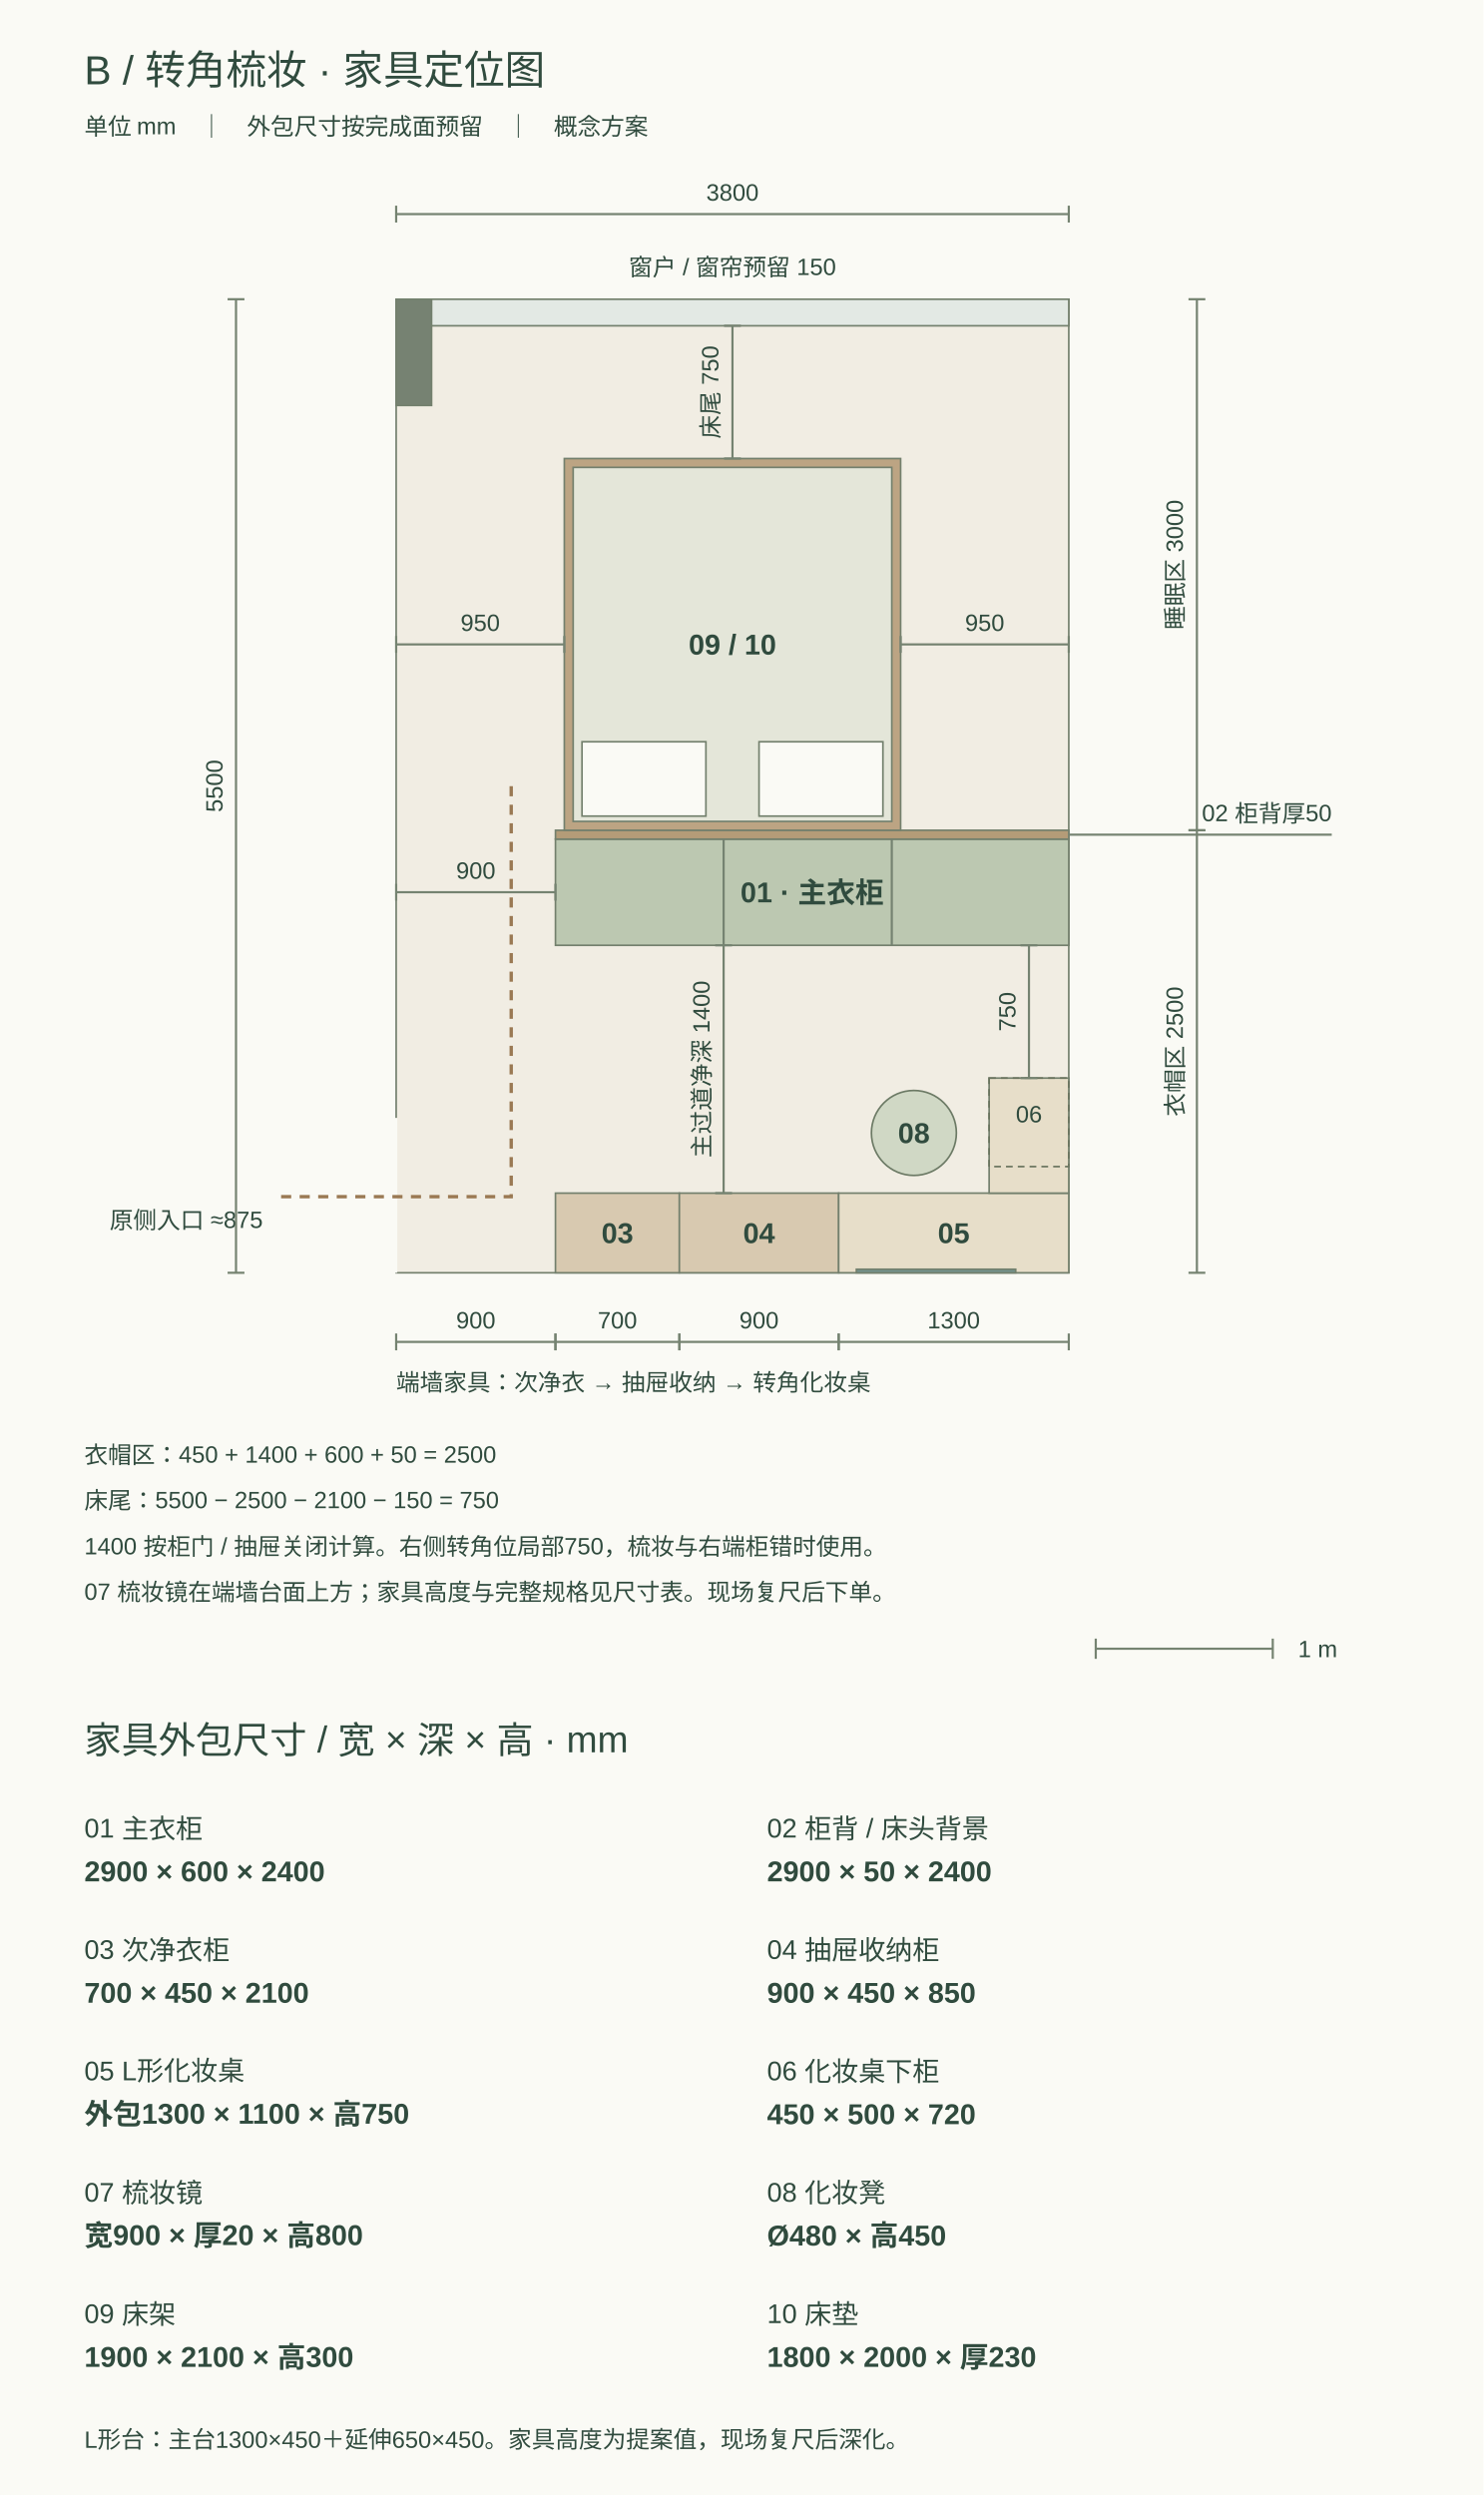
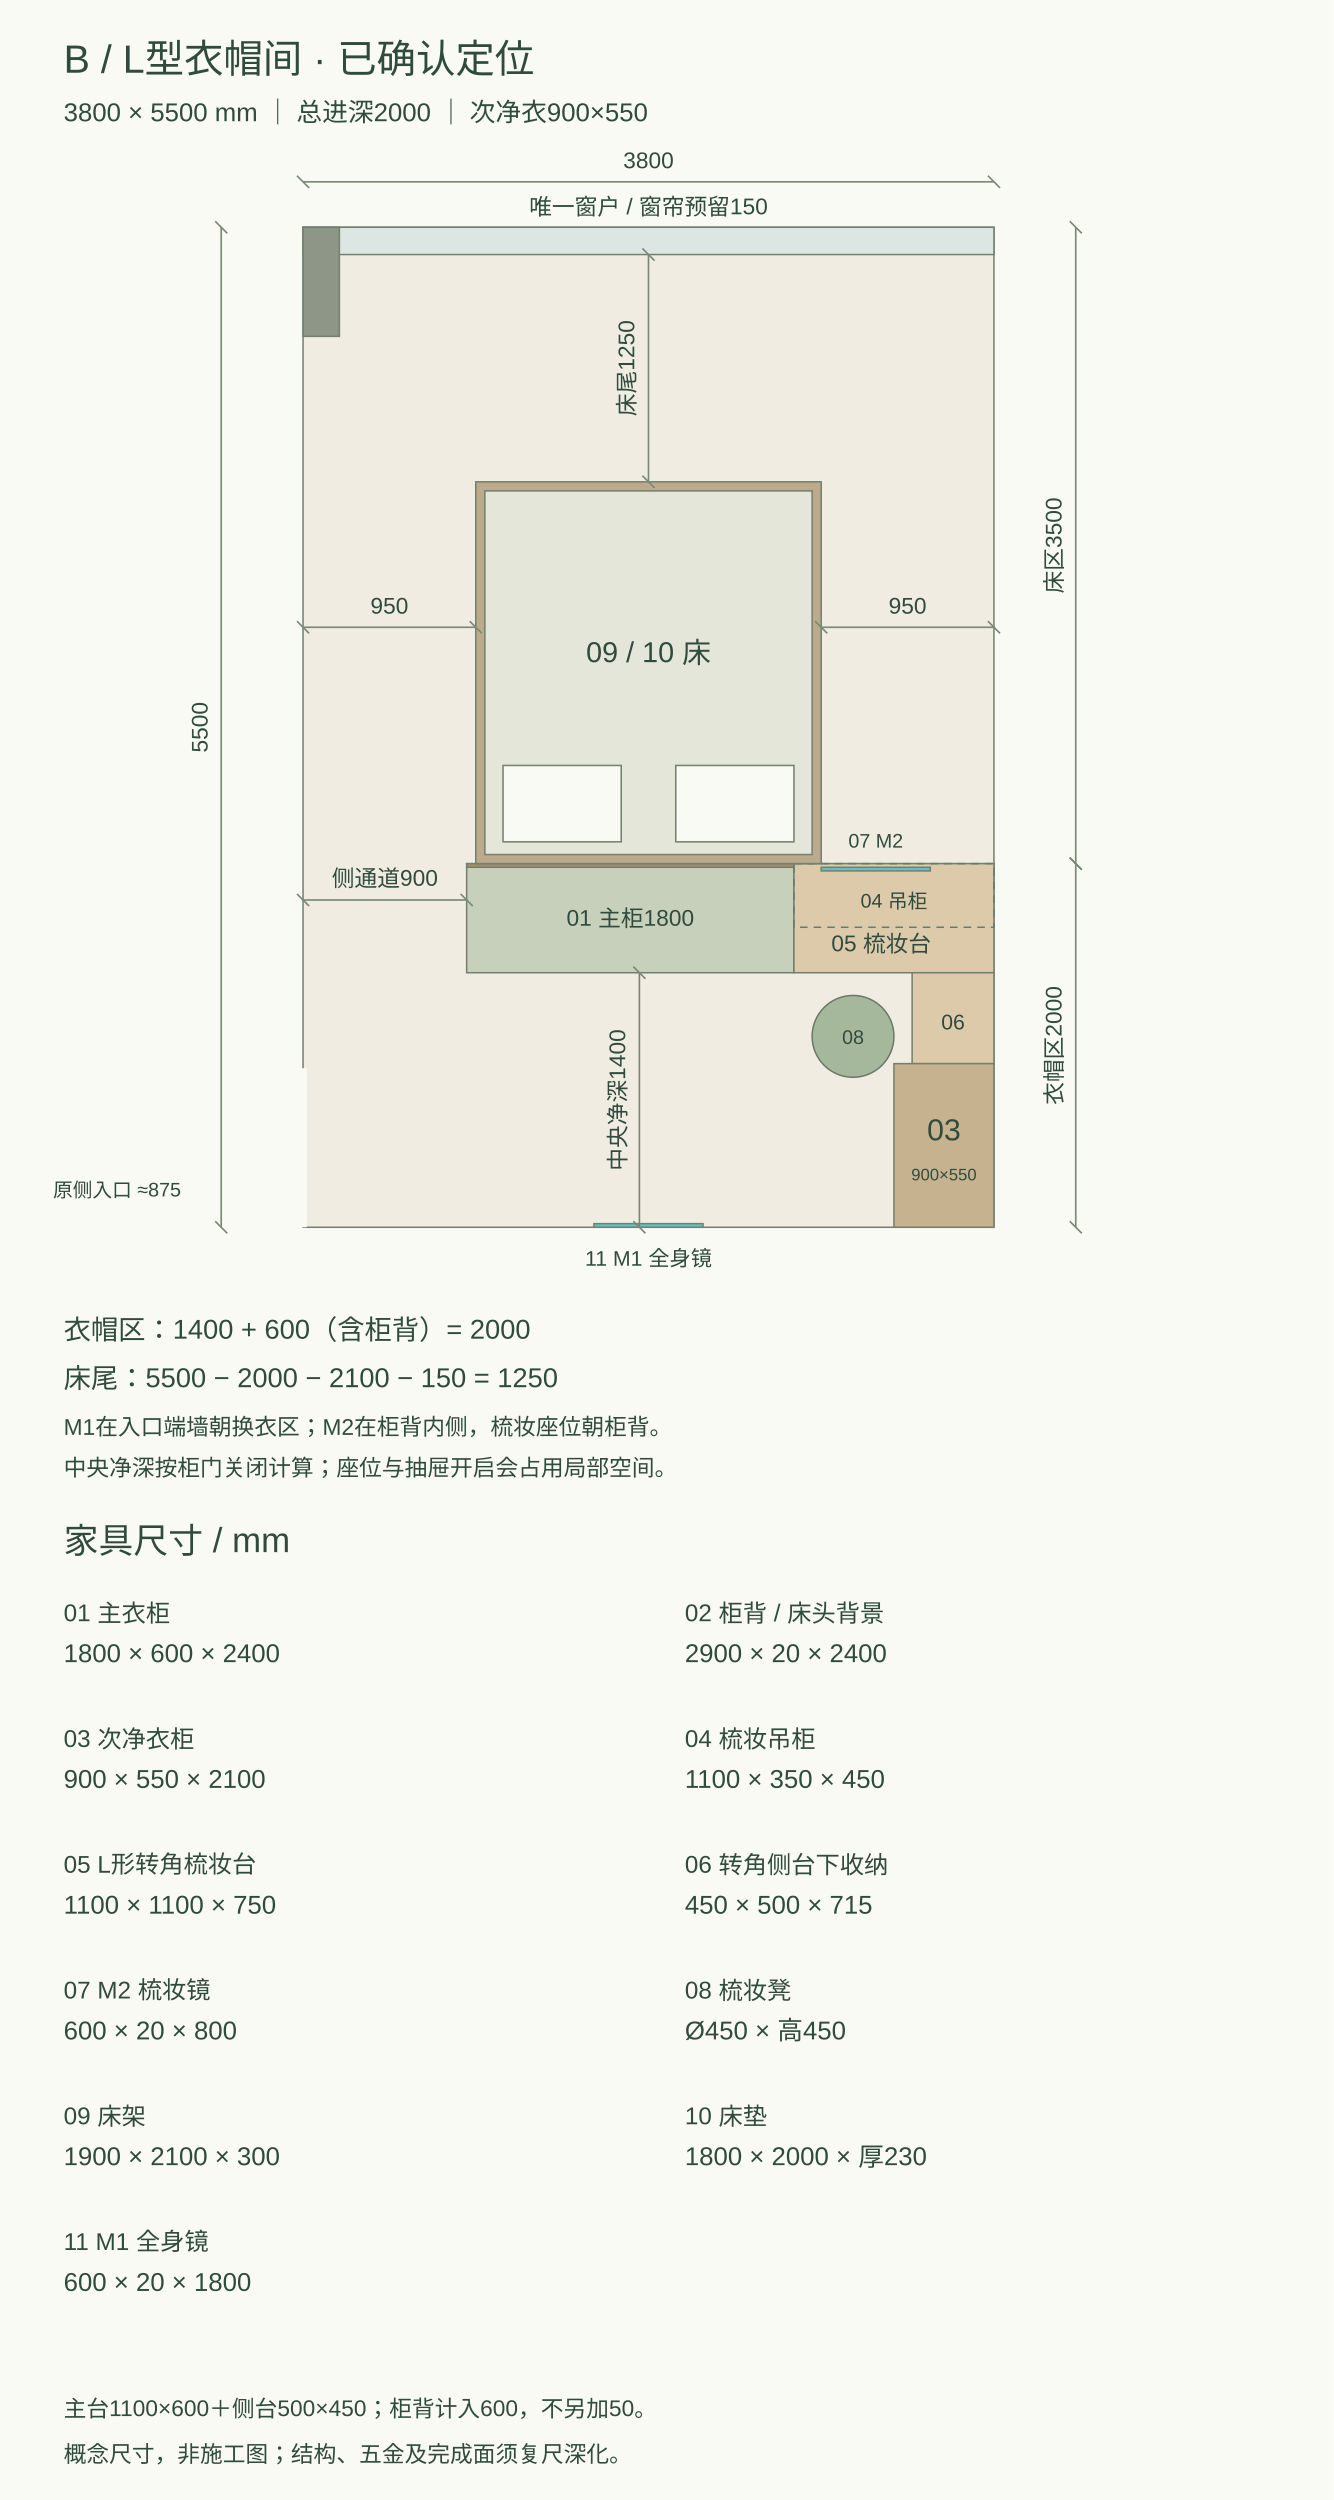
- <svg xmlns="http://www.w3.org/2000/svg" viewBox="0 0 880 1480" role="img" aria-labelledby="title desc">
-   <style>text{font-family:Arial,"PingFang SC","Microsoft YaHei",sans-serif;fill:#304b3e} .small{font-size:14px}.dim{stroke:#758371;stroke-width:1;fill:none}.num{font-size:17px;font-weight:600}</style>
-   <rect width="880" height="1480" fill="#fafaf5" />
-   <text x="50" y="50" font-size="24">B / 转角梳妆 · 家具定位图</text>
-   <text x="50" y="80" class="small">单位 mm　｜　外包尺寸按完成面预留　｜　概念方案</text>
-   <rect x="235.0" y="177.5" width="399.0" height="577.5" fill="#f1ede3" stroke="#73806d" />
-   <rect x="235.0" y="177.5" width="399.0" height="15.75" fill="#e3e9e4" stroke="#73806d" />
-   <text x="434.5" y="163.5" text-anchor="middle" class="small">窗户 / 窗帘预留 150</text>
-   <rect x="235.0" y="177.5" width="21.0" height="63.0" fill="#768272" stroke="#73806d" />
-   <rect x="329.5" y="497.75" width="304.5" height="63.0" fill="#bcc8b1" stroke="#73806d" />
-   <text x="481.75" y="535.25" text-anchor="middle" class="num">01 · 主衣柜</text>
-   <path d="M429.25 560.75L429.25 497.75" fill="none" stroke="#758371" stroke-width="1.3" />
-   <path d="M529.0 560.75L529.0 497.75" fill="none" stroke="#758371" stroke-width="1.3" />
-   <rect x="329.5" y="492.5" width="304.5" height="5.25" fill="#b49c78" stroke="#73806d" />
-   <rect x="329.5" y="707.75" width="73.5" height="47.25" fill="#d8c9b0" stroke="#73806d" />
-   <text x="366.25" y="737.375" text-anchor="middle" class="num">03</text>
-   <rect x="403.0" y="707.75" width="94.5" height="47.25" fill="#d8c9b0" stroke="#73806d" />
-   <text x="450.25" y="737.375" text-anchor="middle" class="num">04</text>
-   <rect x="497.5" y="707.75" width="136.5" height="47.25" fill="#e7dec9" stroke="#73806d" />
-   <text x="565.75" y="737.375" text-anchor="middle" class="num">05</text>
-   <rect x="586.75" y="639.5" width="47.25" height="68.25" fill="#e7dec9" stroke="#73806d" />
-   <rect x="586.75" y="639.5" width="47.25" height="52.5" fill="none" stroke="#69735e" stroke-dasharray="4 3" />
-   <text x="610.375" y="665.75" text-anchor="middle" class="small">06</text>
-   <rect x="508.0" y="752.9" width="94.5" height="2.1" fill="#72928c" stroke="#73806d" />
-   <circle cx="542.125" cy="672.05" r="25.2" fill="#d0d8c5" stroke="#6c7a65" />
-   <text x="542.125" y="678.05" text-anchor="middle" class="num">08</text>
-   <rect x="334.75" y="272.0" width="199.5" height="220.5" fill="#bca483" stroke="#73806d" />
-   <rect x="340.0" y="277.25" width="189.0" height="210.0" fill="#e4e6d9" stroke="#73806d" />
-   <text x="434.5" y="388.25" text-anchor="middle" class="num">09 / 10</text>
-   <rect x="345.25" y="440.0" width="73.5" height="44.1" fill="#fafaf5" stroke="#73806d" />
-   <rect x="450.25" y="440.0" width="73.5" height="44.1" fill="#fafaf5" stroke="#73806d" />
-   <path d="M235.0 755.0L235.0 663.125" fill="none" stroke="#fafaf5" stroke-width="1.3" />
-   <path d="M166.75 709.85H303.25V466.25" stroke="#9a7953" stroke-width="2" fill="none" stroke-dasharray="6 5" />
-   <text x="65" y="728.75" class="small">原侧入口 ≈875</text>
-   <path d="M235.0 127L634.0 127" fill="none" stroke="#758371" stroke-width="1.3" />
-   <path d="M235.0 122L235.0 132" fill="none" stroke="#758371" stroke-width="1.3" />
-   <path d="M634.0 122L634.0 132" fill="none" stroke="#758371" stroke-width="1.3" />
-   <text x="434.5" y="119" text-anchor="middle" class="small">3800</text>
-   <path d="M140 177.5L140 755.0" fill="none" stroke="#758371" stroke-width="1.3" />
-   <path d="M135 177.5L145 177.5" fill="none" stroke="#758371" stroke-width="1.3" />
-   <path d="M135 755.0L145 755.0" fill="none" stroke="#758371" stroke-width="1.3" />
-   <text transform="translate(132 466.25) rotate(-90)" text-anchor="middle" class="small">5500</text>
-   <path d="M710 492.5L710 755.0" fill="none" stroke="#758371" stroke-width="1.3" />
-   <path d="M705 492.5L715 492.5" fill="none" stroke="#758371" stroke-width="1.3" />
-   <path d="M705 755.0L715 755.0" fill="none" stroke="#758371" stroke-width="1.3" />
-   <text transform="translate(702 623.75) rotate(-90)" text-anchor="middle" class="small">衣帽区 2500</text>
-   <path d="M710 177.5L710 492.5" fill="none" stroke="#758371" stroke-width="1.3" />
-   <path d="M705 177.5L715 177.5" fill="none" stroke="#758371" stroke-width="1.3" />
-   <path d="M705 492.5L715 492.5" fill="none" stroke="#758371" stroke-width="1.3" />
-   <text transform="translate(702 335.0) rotate(-90)" text-anchor="middle" class="small">睡眠区 3000</text>
-   <path d="M429.25 560.75L429.25 707.75" fill="none" stroke="#758371" stroke-width="1.3" />
-   <path d="M424.25 560.75L434.25 560.75" fill="none" stroke="#758371" stroke-width="1.3" />
-   <path d="M424.25 707.75L434.25 707.75" fill="none" stroke="#758371" stroke-width="1.3" />
-   <text transform="translate(421.25 634.25) rotate(-90)" text-anchor="middle" class="small">主过道净深 1400</text>
-   <path d="M610.375 560.75L610.375 639.5" fill="none" stroke="#758371" stroke-width="1.3" />
-   <path d="M605.375 560.75L615.375 560.75" fill="none" stroke="#758371" stroke-width="1.3" />
-   <path d="M605.375 639.5L615.375 639.5" fill="none" stroke="#758371" stroke-width="1.3" />
-   <text transform="translate(602.375 600.125) rotate(-90)" text-anchor="middle" class="small">750</text>
-   <path d="M434.5 193.25L434.5 272.0" fill="none" stroke="#758371" stroke-width="1.3" />
-   <path d="M429.5 193.25L439.5 193.25" fill="none" stroke="#758371" stroke-width="1.3" />
-   <path d="M429.5 272.0L439.5 272.0" fill="none" stroke="#758371" stroke-width="1.3" />
-   <text transform="translate(426.5 232.625) rotate(-90)" text-anchor="middle" class="small">床尾 750</text>
-   <path d="M235.0 529.25L329.5 529.25" fill="none" stroke="#758371" stroke-width="1.3" />
-   <path d="M235.0 524.25L235.0 534.25" fill="none" stroke="#758371" stroke-width="1.3" />
-   <path d="M329.5 524.25L329.5 534.25" fill="none" stroke="#758371" stroke-width="1.3" />
-   <text x="282.25" y="521.25" text-anchor="middle" class="small">900</text>
-   <path d="M235.0 382.25L334.75 382.25" fill="none" stroke="#758371" stroke-width="1.3" />
-   <path d="M235.0 377.25L235.0 387.25" fill="none" stroke="#758371" stroke-width="1.3" />
-   <path d="M334.75 377.25L334.75 387.25" fill="none" stroke="#758371" stroke-width="1.3" />
-   <text x="284.875" y="374.25" text-anchor="middle" class="small">950</text>
-   <path d="M534.25 382.25L634.0 382.25" fill="none" stroke="#758371" stroke-width="1.3" />
-   <path d="M534.25 377.25L534.25 387.25" fill="none" stroke="#758371" stroke-width="1.3" />
-   <path d="M634.0 377.25L634.0 387.25" fill="none" stroke="#758371" stroke-width="1.3" />
-   <text x="584.125" y="374.25" text-anchor="middle" class="small">950</text>
-   <path d="M235.0 796L329.5 796" fill="none" stroke="#758371" stroke-width="1.3" />
-   <path d="M235.0 791L235.0 801" fill="none" stroke="#758371" stroke-width="1.3" />
-   <path d="M329.5 791L329.5 801" fill="none" stroke="#758371" stroke-width="1.3" />
-   <text x="282.25" y="788" text-anchor="middle" class="small">900</text>
-   <path d="M329.5 796L403.0 796" fill="none" stroke="#758371" stroke-width="1.3" />
-   <path d="M329.5 791L329.5 801" fill="none" stroke="#758371" stroke-width="1.3" />
-   <path d="M403.0 791L403.0 801" fill="none" stroke="#758371" stroke-width="1.3" />
-   <text x="366.25" y="788" text-anchor="middle" class="small">700</text>
-   <path d="M403.0 796L497.5 796" fill="none" stroke="#758371" stroke-width="1.3" />
-   <path d="M403.0 791L403.0 801" fill="none" stroke="#758371" stroke-width="1.3" />
-   <path d="M497.5 791L497.5 801" fill="none" stroke="#758371" stroke-width="1.3" />
-   <text x="450.25" y="788" text-anchor="middle" class="small">900</text>
-   <path d="M497.5 796L634.0 796" fill="none" stroke="#758371" stroke-width="1.3" />
-   <path d="M497.5 791L497.5 801" fill="none" stroke="#758371" stroke-width="1.3" />
-   <path d="M634.0 791L634.0 801" fill="none" stroke="#758371" stroke-width="1.3" />
-   <text x="565.75" y="788" text-anchor="middle" class="small">1300</text>
-   <text x="235" y="825" class="small">端墙家具：次净衣 → 抽屉收纳 → 转角化妆桌</text>
-   <path d="M634.0 495.125L790 495.125" fill="none" stroke="#758371" stroke-width="1.3" />
-   <text x="790" y="487.125" text-anchor="end" class="small">02 柜背厚50</text>
-   <text x="50" y="868" class="small">衣帽区：450 + 1400 + 600 + 50 = 2500</text>
-   <text x="50" y="895" class="small">床尾：5500 − 2500 − 2100 − 150 = 750</text>
-   <text x="50" y="922" class="small">1400 按柜门 / 抽屉关闭计算。右侧转角位局部750，梳妆与右端柜错时使用。</text>
-   <text x="50" y="949" class="small">07 梳妆镜在端墙台面上方；家具高度与完整规格见尺寸表。现场复尺后下单。</text>
-   <path d="M650 978L755 978" fill="none" stroke="#758371" stroke-width="1.3" />
-   <path d="M650 972L650 984" fill="none" stroke="#758371" stroke-width="1.3" />
-   <path d="M755 972L755 984" fill="none" stroke="#758371" stroke-width="1.3" />
-   <text x="770" y="983" class="small">1 m</text>
-   <text x="50" y="1040" font-size="22">家具外包尺寸 / 宽 × 深 × 高 · mm</text>
-   <text x="50" y="1090" font-size="16">01 主衣柜</text>
-   <text x="50" y="1116" font-size="17" font-weight="600">2900 × 600 × 2400</text>
-   <text x="455" y="1090" font-size="16">02 柜背 / 床头背景</text>
-   <text x="455" y="1116" font-size="17" font-weight="600">2900 × 50 × 2400</text>
-   <text x="50" y="1162" font-size="16">03 次净衣柜</text>
-   <text x="50" y="1188" font-size="17" font-weight="600">700 × 450 × 2100</text>
-   <text x="455" y="1162" font-size="16">04 抽屉收纳柜</text>
-   <text x="455" y="1188" font-size="17" font-weight="600">900 × 450 × 850</text>
-   <text x="50" y="1234" font-size="16">05 L形化妆桌</text>
-   <text x="50" y="1260" font-size="17" font-weight="600">外包1300 × 1100 × 高750</text>
-   <text x="455" y="1234" font-size="16">06 化妆桌下柜</text>
-   <text x="455" y="1260" font-size="17" font-weight="600">450 × 500 × 720</text>
-   <text x="50" y="1306" font-size="16">07 梳妆镜</text>
-   <text x="50" y="1332" font-size="17" font-weight="600">宽900 × 厚20 × 高800</text>
-   <text x="455" y="1306" font-size="16">08 化妆凳</text>
-   <text x="455" y="1332" font-size="17" font-weight="600">Ø480 × 高450</text>
-   <text x="50" y="1378" font-size="16">09 床架</text>
-   <text x="50" y="1404" font-size="17" font-weight="600">1900 × 2100 × 高300</text>
-   <text x="455" y="1378" font-size="16">10 床垫</text>
-   <text x="455" y="1404" font-size="17" font-weight="600">1800 × 2000 × 厚230</text>
-   <text x="50" y="1452" class="small">L形台：主台1300×450＋延伸650×450。家具高度为提案值，现场复尺后深化。</text>
+ <svg xmlns="http://www.w3.org/2000/svg" viewBox="0 0 880 1650">
+   <style>text{font-family:Arial,"PingFang SC",sans-serif;fill:#304b3e}.dim{fill:none;stroke:#798976;stroke-width:1.1}</style>
+   <rect width="880" height="1650" fill="#fafaf5" />
+   <text x="42" y="48" font-size="26" text-anchor="start">B / L型衣帽间 · 已确认定位</text>
+   <text x="42" y="80" font-size="17" text-anchor="start">3800 × 5500 mm ｜ 总进深2000 ｜ 次净衣900×550</text>
+   <rect x="200.0" y="150.0" width="456.0" height="660.0" fill="#f0ece2" stroke="#73806d" stroke-dasharray="" />
+   <rect x="200.0" y="150.0" width="456.0" height="18.0" fill="#dce7e4" stroke="#73806d" stroke-dasharray="" />
+   <rect x="200.0" y="150.0" width="24.0" height="72.0" fill="#8d9687" stroke="#73806d" stroke-dasharray="" />
+   <text x="428.0" y="141.8" font-size="15" text-anchor="middle">唯一窗户 / 窗帘预留150</text>
+   <rect x="308.0" y="570.0" width="216.0" height="72.0" fill="#c6d0bb" stroke="#73806d" stroke-dasharray="" />
+   <text x="416.0" y="611.0" font-size="15" text-anchor="middle">01 主柜1800</text>
+   <rect x="308.0" y="570.0" width="348.0" height="2.4" fill="#a58e6c" stroke="#73806d" stroke-dasharray="" />
+   <rect x="524.0" y="570.0" width="132.0" height="72.0" fill="#ddcaaa" stroke="#73806d" stroke-dasharray="" />
+   <rect x="602.0" y="642.0" width="54.0" height="60.0" fill="#ddcaaa" stroke="#73806d" stroke-dasharray="" />
+   <text x="581.6" y="627.8" font-size="15" text-anchor="middle">05 梳妆台</text>
+   <text x="629.0" y="679.4" font-size="14" text-anchor="middle">06</text>
+   <rect x="524.0" y="570.0" width="132.0" height="42.0" fill="none" stroke="#657c70" stroke-dasharray="5 4" />
+   <text x="590.0" y="599.0" font-size="13" text-anchor="middle">04 吊柜</text>
+   <rect x="590.0" y="702.0" width="66.0" height="108.0" fill="#c6b28f" stroke="#73806d" stroke-dasharray="" />
+   <text x="623.0" y="752.6" font-size="20" text-anchor="middle">03</text>
+   <text x="623.0" y="779.0" font-size="11" text-anchor="middle">900×550</text>
+   <rect x="542.0" y="572.4" width="72.0" height="2.4" fill="#5dc4cd" stroke="#73806d" stroke-dasharray="" />
+   <text x="578.0" y="559.4" font-size="13" text-anchor="middle">07 M2</text>
+   <rect x="392.0" y="807.6" width="72.0" height="2.4" fill="#5dc4cd" stroke="#73806d" stroke-dasharray="" />
+   <text x="428.0" y="835.4" font-size="14" text-anchor="middle">11 M1 全身镜</text>
+   <circle cx="563.0" cy="684.0" r="27.0" fill="#a6b89b" stroke="#6a7868" />
+   <text x="563.0" y="689.0" font-size="13" text-anchor="middle">08</text>
+   <rect x="314.0" y="318.0" width="228.0" height="252.0" fill="#bcaa8e" stroke="#73806d" stroke-dasharray="" />
+   <rect x="320.0" y="324.0" width="216.0" height="240.0" fill="#e4e6d9" stroke="#73806d" stroke-dasharray="" />
+   <rect x="332.0" y="505.2" width="78.0" height="50.4" fill="#fafaf5" stroke="#73806d" stroke-dasharray="" />
+   <rect x="446.0" y="505.2" width="78.0" height="50.4" fill="#fafaf5" stroke="#73806d" stroke-dasharray="" />
+   <text x="428.0" y="437.0" font-size="19" text-anchor="middle">09 / 10 床</text>
+   <path d="M200.0,810.0L200.0,705.0" stroke="#fafaf5" stroke-width="5" />
+   <text x="35" y="790" font-size="13" text-anchor="start">原侧入口 ≈875</text>
+   <path d="M200.0,120.0L656.0,120.0" class="dim" />
+   <path d="M196.0,116.0L204.0,124.0" class="dim" />
+   <path d="M652.0,116.0L660.0,124.0" class="dim" />
+   <text x="428.0" y="111.0" font-size="15" text-anchor="middle">3800</text>
+   <path d="M146.0,810.0L146.0,150.0" class="dim" />
+   <path d="M142.0,806.0L150.0,814.0" class="dim" />
+   <path d="M142.0,146.0L150.0,154.0" class="dim" />
+   <text transform="translate(137.0 480.0) rotate(-90)" font-size="15" text-anchor="middle">5500</text>
+   <path d="M710.0,810.0L710.0,570.0" class="dim" />
+   <path d="M706.0,806.0L714.0,814.0" class="dim" />
+   <path d="M706.0,566.0L714.0,574.0" class="dim" />
+   <text transform="translate(701.0 690.0) rotate(-90)" font-size="15" text-anchor="middle">衣帽区2000</text>
+   <path d="M710.0,570.0L710.0,150.0" class="dim" />
+   <path d="M706.0,566.0L714.0,574.0" class="dim" />
+   <path d="M706.0,146.0L714.0,154.0" class="dim" />
+   <text transform="translate(701.0 360.0) rotate(-90)" font-size="15" text-anchor="middle">床区3500</text>
+   <path d="M422.0,810.0L422.0,642.0" class="dim" />
+   <path d="M418.0,806.0L426.0,814.0" class="dim" />
+   <path d="M418.0,638.0L426.0,646.0" class="dim" />
+   <text transform="translate(413.0 726.0) rotate(-90)" font-size="15" text-anchor="middle">中央净深1400</text>
+   <path d="M428.0,318.0L428.0,168.0" class="dim" />
+   <path d="M424.0,314.0L432.0,322.0" class="dim" />
+   <path d="M424.0,164.0L432.0,172.0" class="dim" />
+   <text transform="translate(419.0 243.0) rotate(-90)" font-size="15" text-anchor="middle">床尾1250</text>
+   <path d="M200.0,594.0L308.0,594.0" class="dim" />
+   <path d="M196.0,590.0L204.0,598.0" class="dim" />
+   <path d="M304.0,590.0L312.0,598.0" class="dim" />
+   <text x="254.0" y="585.0" font-size="15" text-anchor="middle">侧通道900</text>
+   <path d="M200.0,414.0L314.0,414.0" class="dim" />
+   <path d="M196.0,410.0L204.0,418.0" class="dim" />
+   <path d="M310.0,410.0L318.0,418.0" class="dim" />
+   <text x="257.0" y="405.0" font-size="15" text-anchor="middle">950</text>
+   <path d="M542.0,414.0L656.0,414.0" class="dim" />
+   <path d="M538.0,410.0L546.0,418.0" class="dim" />
+   <path d="M652.0,410.0L660.0,418.0" class="dim" />
+   <text x="599.0" y="405.0" font-size="15" text-anchor="middle">950</text>
+   <text x="42" y="884" font-size="18" text-anchor="start">衣帽区：1400 + 600（含柜背）= 2000</text>
+   <text x="42" y="916" font-size="18" text-anchor="start">床尾：5500 − 2000 − 2100 − 150 = 1250</text>
+   <text x="42" y="947" font-size="15" text-anchor="start">M1在入口端墙朝换衣区；M2在柜背内侧，梳妆座位朝柜背。</text>
+   <text x="42" y="974" font-size="15" text-anchor="start">中央净深按柜门关闭计算；座位与抽屉开启会占用局部空间。</text>
+   <text x="42" y="1025" font-size="23" text-anchor="start">家具尺寸 / mm</text>
+   <text x="42" y="1070" font-size="16" text-anchor="start">01 主衣柜</text>
+   <text x="42" y="1097" font-size="17" text-anchor="start">1800 × 600 × 2400</text>
+   <text x="452" y="1070" font-size="16" text-anchor="start">02 柜背 / 床头背景</text>
+   <text x="452" y="1097" font-size="17" text-anchor="start">2900 × 20 × 2400</text>
+   <text x="42" y="1153" font-size="16" text-anchor="start">03 次净衣柜</text>
+   <text x="42" y="1180" font-size="17" text-anchor="start">900 × 550 × 2100</text>
+   <text x="452" y="1153" font-size="16" text-anchor="start">04 梳妆吊柜</text>
+   <text x="452" y="1180" font-size="17" text-anchor="start">1100 × 350 × 450</text>
+   <text x="42" y="1236" font-size="16" text-anchor="start">05 L形转角梳妆台</text>
+   <text x="42" y="1263" font-size="17" text-anchor="start">1100 × 1100 × 750</text>
+   <text x="452" y="1236" font-size="16" text-anchor="start">06 转角侧台下收纳</text>
+   <text x="452" y="1263" font-size="17" text-anchor="start">450 × 500 × 715</text>
+   <text x="42" y="1319" font-size="16" text-anchor="start">07 M2 梳妆镜</text>
+   <text x="42" y="1346" font-size="17" text-anchor="start">600 × 20 × 800</text>
+   <text x="452" y="1319" font-size="16" text-anchor="start">08 梳妆凳</text>
+   <text x="452" y="1346" font-size="17" text-anchor="start">Ø450 × 高450</text>
+   <text x="42" y="1402" font-size="16" text-anchor="start">09 床架</text>
+   <text x="42" y="1429" font-size="17" text-anchor="start">1900 × 2100 × 300</text>
+   <text x="452" y="1402" font-size="16" text-anchor="start">10 床垫</text>
+   <text x="452" y="1429" font-size="17" text-anchor="start">1800 × 2000 × 厚230</text>
+   <text x="42" y="1485" font-size="16" text-anchor="start">11 M1 全身镜</text>
+   <text x="42" y="1512" font-size="17" text-anchor="start">600 × 20 × 1800</text>
+   <text x="42" y="1595" font-size="15" text-anchor="start">主台1100×600＋侧台500×450；柜背计入600，不另加50。</text>
+   <text x="42" y="1625" font-size="15" text-anchor="start">概念尺寸，非施工图；结构、五金及完成面须复尺深化。</text>
</svg>
